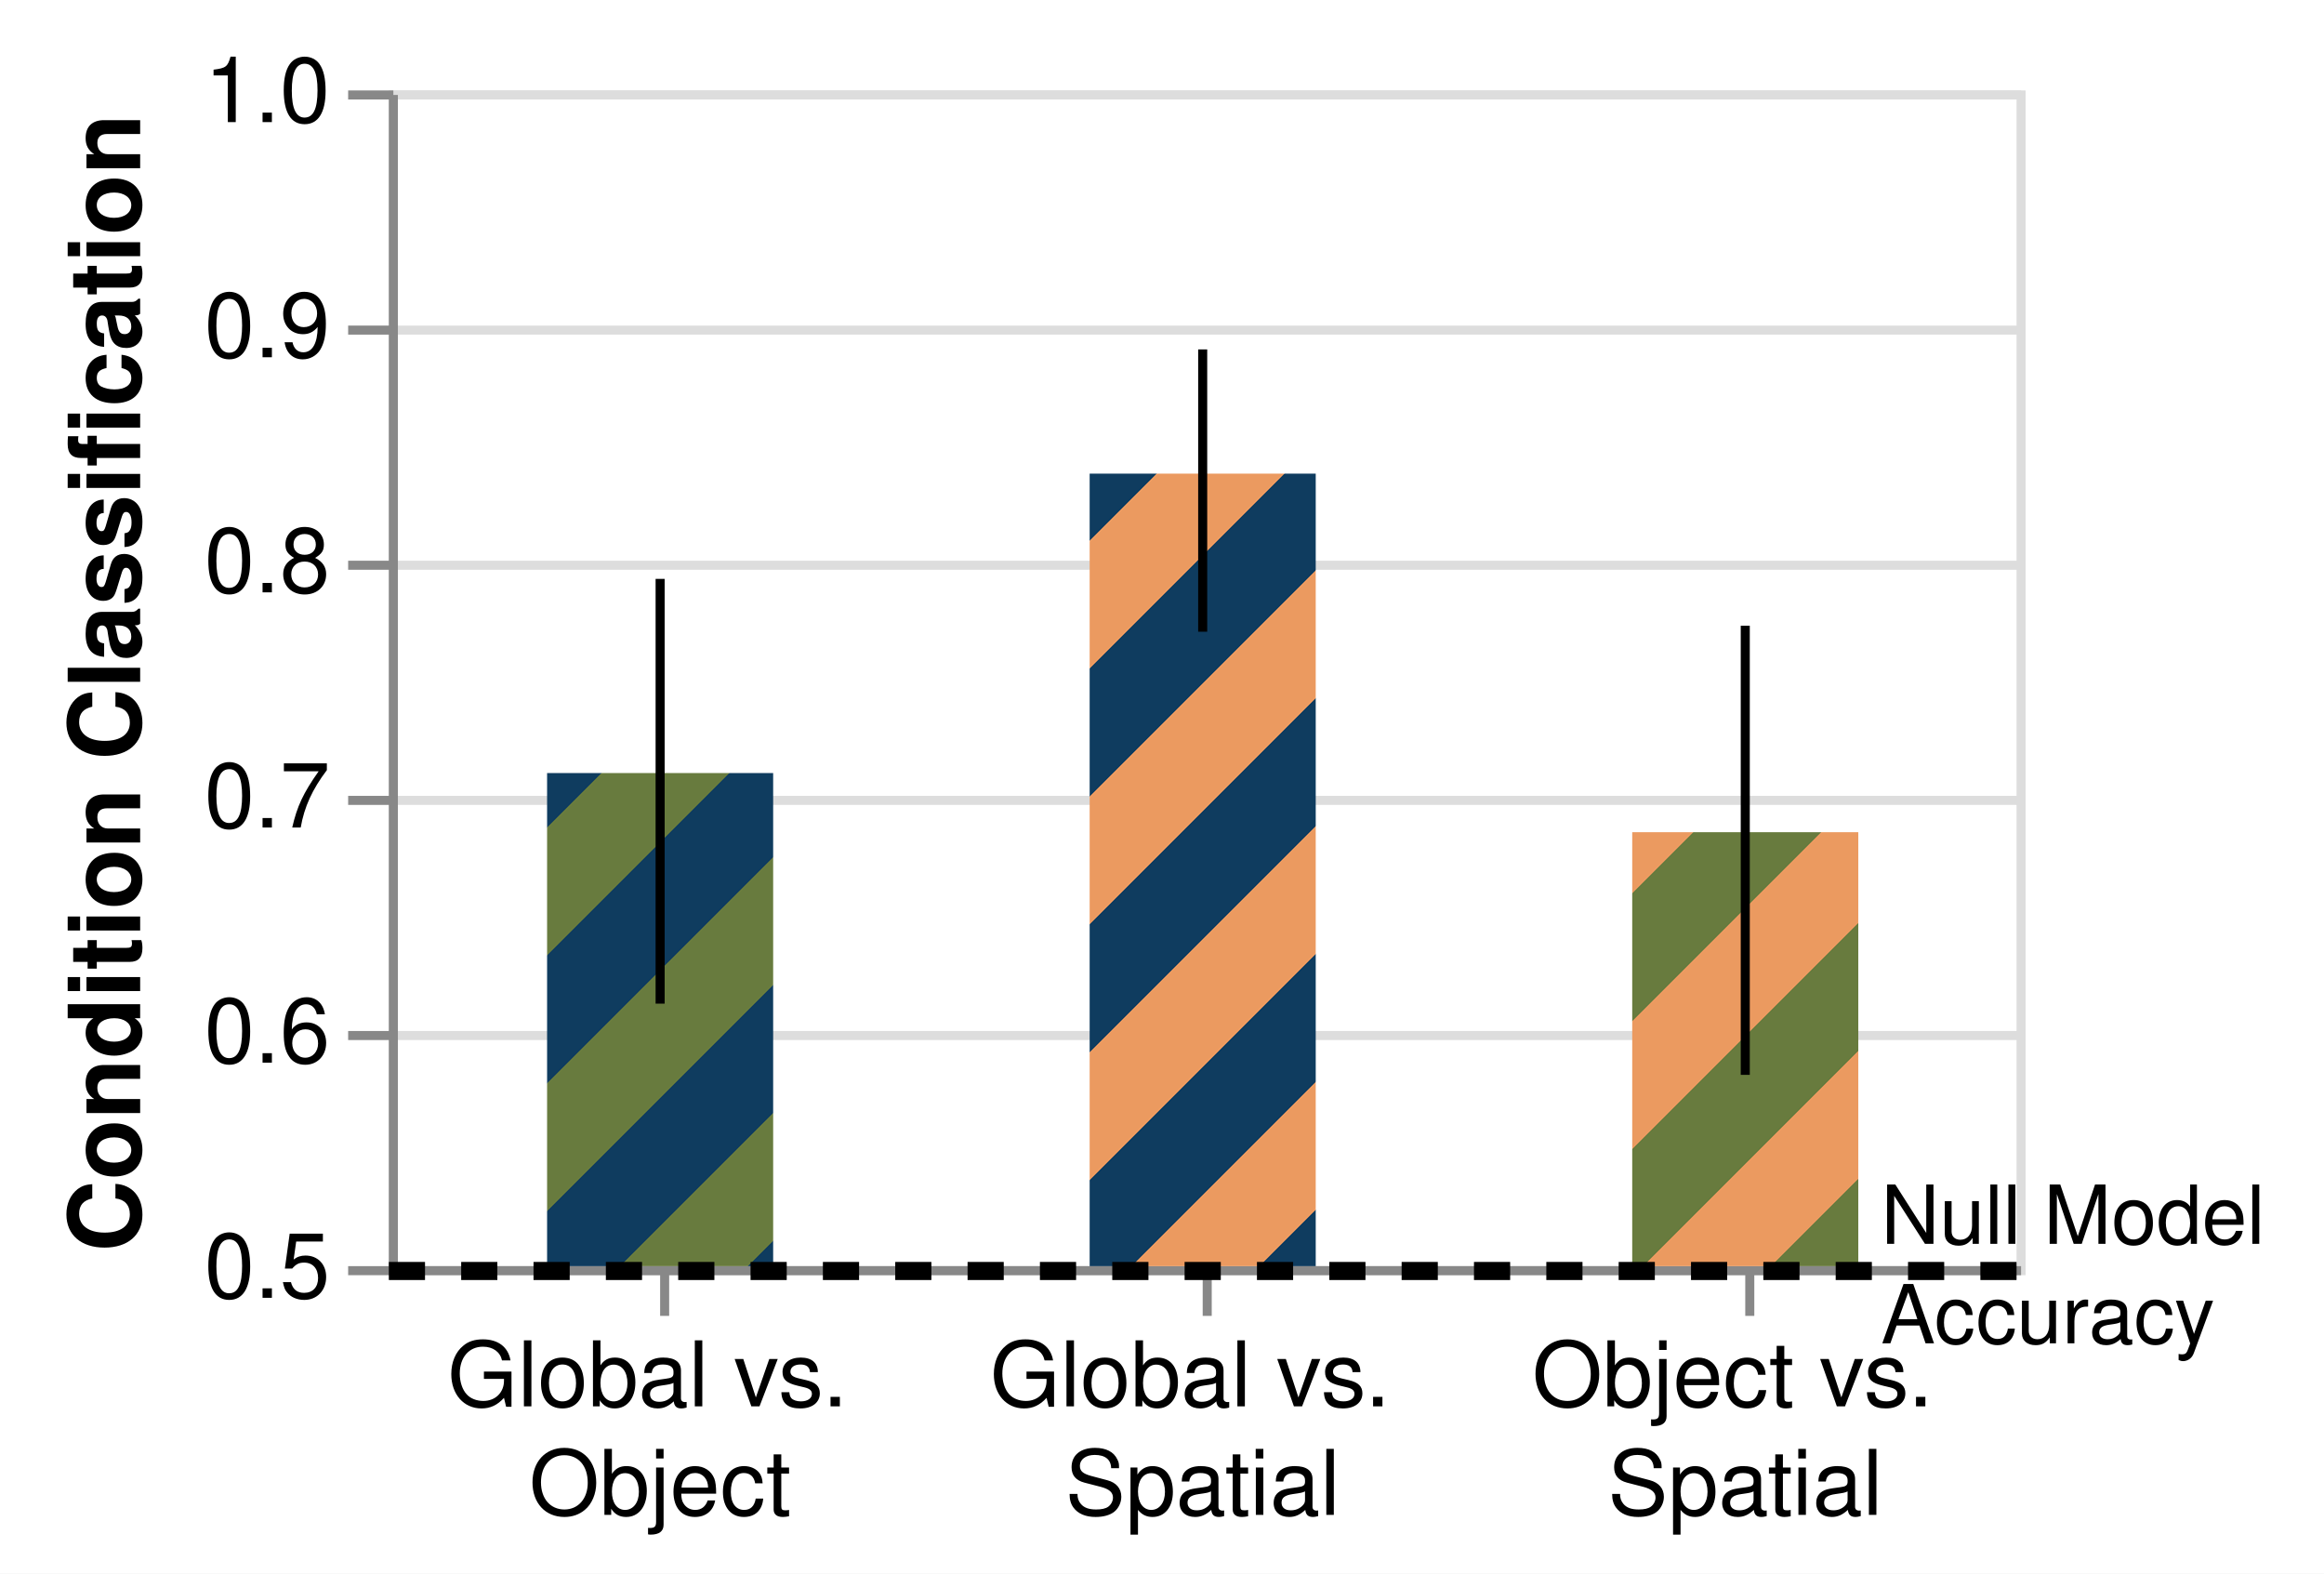
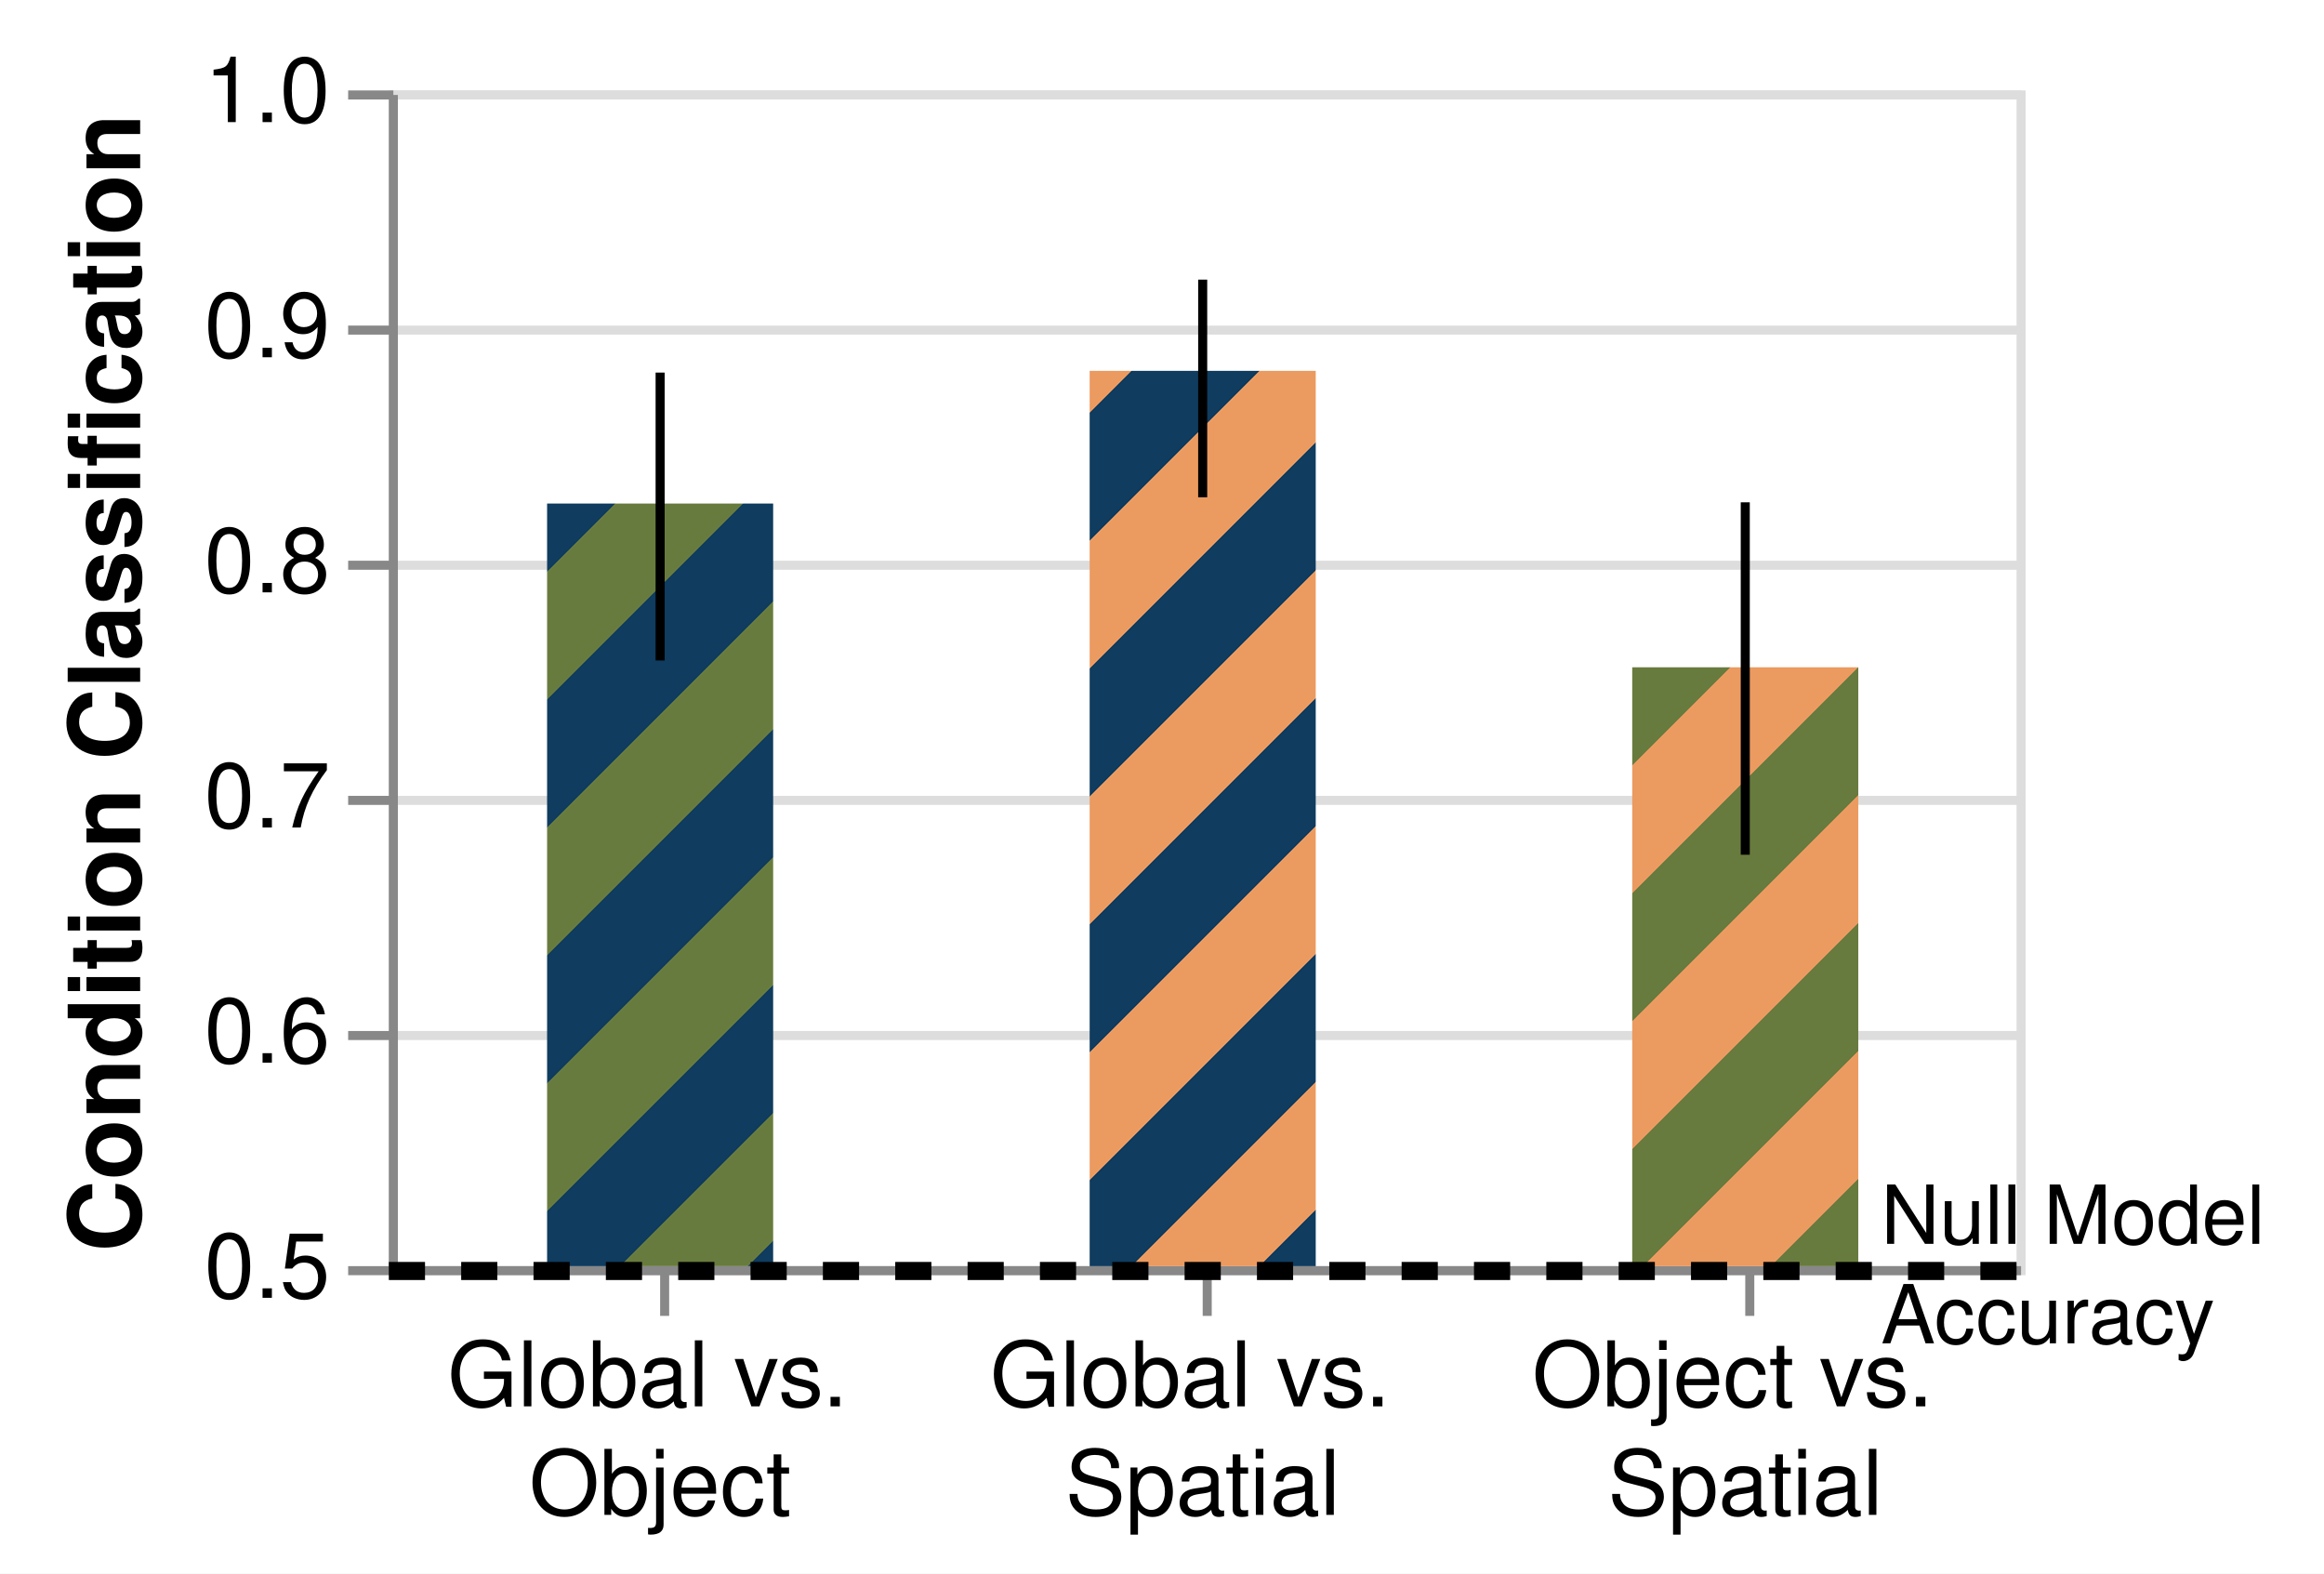
<svg xmlns="http://www.w3.org/2000/svg" class="marks" width="257" height="174" viewBox="0 0 257 174" version="1.1">
  <defs>
    <pattern id="mix1_2" x="0" y="0" width="20" height="20" patternUnits="userSpaceOnUse" patternTransform="rotate(45)">
      <rect x="0" y="0" width="10" height="20" style="stroke:none;         fill:#0F3C5F;" />
      <rect x="10" y="0" width="10" height="20" style="stroke:none;         fill:#687B3E;" />
    </pattern>
    <pattern id="mix1_3" x="0" y="0" width="20" height="20" patternUnits="userSpaceOnUse" patternTransform="rotate(45)">
      <rect x="0" y="0" width="10" height="20" style="stroke:none;         fill:#0F3C5F;" />
      <rect x="10" y="0" width="10" height="20" style="stroke:none;         fill:#EB9A60;" />
    </pattern>
    <pattern id="mix2_3" x="0" y="0" width="20" height="20" patternUnits="userSpaceOnUse" patternTransform="rotate(45)">
      <rect x="0" y="0" width="10" height="20" style="stroke:none;         fill:#687B3E;" />
      <rect x="10" y="0" width="10" height="20" style="stroke:none;         fill:#EB9A60;" />
    </pattern>
  </defs>
  <rect width="257" height="174" fill="white" />
  <g fill="none" stroke-miterlimit="10" transform="translate(43,10)">
    <g class="mark-group role-frame root" role="graphics-object" aria-roledescription="group mark container">
      <g transform="translate(0,0)">
        <path class="background" aria-hidden="true" d="M0.5,0.5h180v130h-180Z" stroke="#ddd" />
        <g>
          <g class="mark-group role-axis" aria-hidden="true">
            <g transform="translate(0.5,0.5)">
              <path class="background" aria-hidden="true" d="M0,0h0v0h0Z" pointer-events="none" />
              <g>
                <g class="mark-rule role-axis-grid" pointer-events="none">
                  <line transform="translate(0,130)" x2="180" y2="0" stroke="#ddd" stroke-width="1" opacity="1" />
                  <line transform="translate(0,104)" x2="180" y2="0" stroke="#ddd" stroke-width="1" opacity="1" />
                  <line transform="translate(0,78)" x2="180" y2="0" stroke="#ddd" stroke-width="1" opacity="1" />
                  <line transform="translate(0,52)" x2="180" y2="0" stroke="#ddd" stroke-width="1" opacity="1" />
                  <line transform="translate(0,26)" x2="180" y2="0" stroke="#ddd" stroke-width="1" opacity="1" />
                  <line transform="translate(0,0)" x2="180" y2="0" stroke="#ddd" stroke-width="1" opacity="1" />
                </g>
              </g>
              <path class="foreground" aria-hidden="true" d="" pointer-events="none" display="none" />
            </g>
          </g>
          <g class="mark-group role-axis" role="graphics-symbol" aria-roledescription="axis" aria-label="X-axis for a discrete scale with 3 values: Global vs.  Object, Global vs.  Spatial, Object vs.  Spatial">
            <g transform="translate(0.5,130.5)">
              <path class="background" aria-hidden="true" d="M0,0h0v0h0Z" pointer-events="none" />
              <g>
                <g class="mark-rule role-axis-tick" pointer-events="none">
                  <line transform="translate(30,0)" x2="0" y2="5" stroke="#888" stroke-width="1" opacity="1" />
                  <line transform="translate(90,0)" x2="0" y2="5" stroke="#888" stroke-width="1" opacity="1" />
                  <line transform="translate(150,0)" x2="0" y2="5" stroke="#888" stroke-width="1" opacity="1" />
                </g>
                <g class="mark-text role-axis-label" pointer-events="none">
                  <text text-anchor="middle" transform="translate(29.5,15)" font-family="Helvetica" font-size="10px" fill="#000" opacity="1">
                    <tspan>Global vs.</tspan>
                    <tspan x="0" dy="12">Object</tspan>
                  </text>
                  <text text-anchor="middle" transform="translate(89.5,15)" font-family="Helvetica" font-size="10px" fill="#000" opacity="1">
                    <tspan>Global vs.</tspan>
                    <tspan x="0" dy="12">Spatial</tspan>
                  </text>
                  <text text-anchor="middle" transform="translate(149.5,15)" font-family="Helvetica" font-size="10px" fill="#000" opacity="1">
                    <tspan>Object vs.</tspan>
                    <tspan x="0" dy="12">Spatial</tspan>
                  </text>
                </g>
                <g class="mark-rule role-axis-domain" pointer-events="none">
                  <line transform="translate(0,0)" x2="180" y2="0" stroke="#888" stroke-width="1" opacity="1" />
                </g>
              </g>
              <path class="foreground" aria-hidden="true" d="" pointer-events="none" display="none" />
            </g>
          </g>
          <g class="mark-group role-axis" role="graphics-symbol" aria-roledescription="axis" aria-label="Y-axis titled 'Condition Classification' for a linear scale with values from 0.5 to 1.0">
            <g transform="translate(0.5,0.5)">
              <path class="background" aria-hidden="true" d="M0,0h0v0h0Z" pointer-events="none" />
              <g>
                <g class="mark-rule role-axis-tick" pointer-events="none">
                  <line transform="translate(0,130)" x2="-5" y2="0" stroke="#888" stroke-width="1" opacity="1" />
                  <line transform="translate(0,104)" x2="-5" y2="0" stroke="#888" stroke-width="1" opacity="1" />
                  <line transform="translate(0,78)" x2="-5" y2="0" stroke="#888" stroke-width="1" opacity="1" />
                  <line transform="translate(0,52)" x2="-5" y2="0" stroke="#888" stroke-width="1" opacity="1" />
                  <line transform="translate(0,26)" x2="-5" y2="0" stroke="#888" stroke-width="1" opacity="1" />
                  <line transform="translate(0,0)" x2="-5" y2="0" stroke="#888" stroke-width="1" opacity="1" />
                </g>
                <g class="mark-text role-axis-label" pointer-events="none">
                  <text text-anchor="end" transform="translate(-7,133)" font-family="Helvetica" font-size="10px" fill="#000" opacity="1">0.5</text>
                  <text text-anchor="end" transform="translate(-7,107)" font-family="Helvetica" font-size="10px" fill="#000" opacity="1">0.6</text>
                  <text text-anchor="end" transform="translate(-7,81)" font-family="Helvetica" font-size="10px" fill="#000" opacity="1">0.7</text>
                  <text text-anchor="end" transform="translate(-7,55)" font-family="Helvetica" font-size="10px" fill="#000" opacity="1">0.8</text>
                  <text text-anchor="end" transform="translate(-7,29)" font-family="Helvetica" font-size="10px" fill="#000" opacity="1">0.9</text>
                  <text text-anchor="end" transform="translate(-7,3)" font-family="Helvetica" font-size="10px" fill="#000" opacity="1">1.0</text>
                </g>
                <g class="mark-rule role-axis-domain" pointer-events="none">
                  <line transform="translate(0,130)" x2="0" y2="-130" stroke="#888" stroke-width="1" opacity="1" />
                </g>
                <g class="mark-text role-axis-title" pointer-events="none">
                  <text text-anchor="middle" transform="translate(-26,65) rotate(-90) translate(0,-2)" font-family="Helvetica" font-size="11px" font-weight="bold" fill="#000" opacity="1">Condition Classification</text>
                </g>
              </g>
              <path class="foreground" aria-hidden="true" d="" pointer-events="none" display="none" />
            </g>
          </g>
          <g class="mark-rect role-mark layer_0_layer_0_marks" role="graphics-object" aria-roledescription="rect mark container">
-             <path aria-label=": Global vs.  Object; compname: Global vs.  Object; Condition Classification: 0.709701044956" role="graphics-symbol" aria-roledescription="bar" d="M17.5,75.478h25v54.522h-25Z" fill="url(#mix1_2)" />
-             <path aria-label=": Global vs.  Spatial; compname: Global vs.  Spatial; Condition Classification: 0.837036162404" role="graphics-symbol" aria-roledescription="bar" d="M77.5,42.371h25v87.629h-25Z" fill="url(#mix1_3)" />
-             <path aria-label=": Object vs.  Spatial; compname: Object vs.  Spatial; Condition Classification: 0.684543675439" role="graphics-symbol" aria-roledescription="bar" d="M137.5,82.019h25v47.981h-25Z" fill="url(#mix2_3)" />
+             <path aria-label=": Global vs.  Object; compname: Global vs.  Object; Condition Classification: 0.824318295086" role="graphics-symbol" aria-roledescription="bar" d="M17.5,45.677h25v84.323h-25Z" fill="url(#mix1_2)" />
+             <path aria-label=": Global vs.  Spatial; compname: Global vs.  Spatial; Condition Classification: 0.880749001111" role="graphics-symbol" aria-roledescription="bar" d="M77.5,31.005h25v98.995h-25Z" fill="url(#mix1_3)" />
+             <path aria-label=": Object vs.  Spatial; compname: Object vs.  Spatial; Condition Classification: 0.754680688063" role="graphics-symbol" aria-roledescription="bar" d="M137.5,63.783h25v66.217h-25Z" fill="url(#mix2_3)" />
          </g>
          <g class="mark-rule role-mark layer_0_layer_1_marks" role="graphics-object" aria-roledescription="rule mark container">
-             <line aria-label=": Global vs.  Object; upper: 0.792273293026; Condition Classification: 0.61163610267" role="graphics-symbol" aria-roledescription="rule mark" transform="translate(30,100.9746)" x2="0" y2="-46.966" stroke="black" />
-             <line aria-label=": Global vs.  Spatial; upper: 0.889863236207; Condition Classification: 0.769810008815" role="graphics-symbol" aria-roledescription="rule mark" transform="translate(90,59.8494)" x2="0" y2="-31.214" stroke="black" />
-             <line aria-label=": Object vs.  Spatial; upper: 0.772361938835; Condition Classification: 0.581352501127" role="graphics-symbol" aria-roledescription="rule mark" transform="translate(150,108.8483)" x2="0" y2="-49.662" stroke="black" />
+             <line aria-label=": Global vs.  Object; upper: 0.88001141519; Condition Classification: 0.757574266382" role="graphics-symbol" aria-roledescription="rule mark" transform="translate(30,63.03069)" x2="0" y2="-31.834" stroke="black" />
+             <line aria-label=": Global vs.  Spatial; upper: 0.919538375525; Condition Classification: 0.826982485189" role="graphics-symbol" aria-roledescription="rule mark" transform="translate(90,44.98455)" x2="0" y2="-24.065" stroke="black" />
+             <line aria-label=": Object vs.  Spatial; upper: 0.824840255604; Condition Classification: 0.674958221987" role="graphics-symbol" aria-roledescription="rule mark" transform="translate(150,84.51086)" x2="0" y2="-38.969" stroke="black" />
          </g>
          <g class="mark-rule role-mark layer_1_layer_0_marks" role="graphics-symbol" aria-roledescription="rule mark container">
            <line transform="translate(180,130.5353)" x2="-180" y2="0" stroke="black" stroke-width="2" stroke-dasharray="4,4" />
          </g>
          <g class="mark-text role-mark layer_1_layer_1_marks" role="graphics-object" aria-roledescription="text mark container">
            <text text-anchor="start" transform="translate(165,127.5353)" font-family="Helvetica" font-size="9px" fill="black">
              <tspan>Null Model</tspan>
              <tspan x="0" dy="11">Accuracy</tspan>
            </text>
          </g>
        </g>
        <path class="foreground" aria-hidden="true" d="" display="none" />
      </g>
    </g>
  </g>
</svg>
